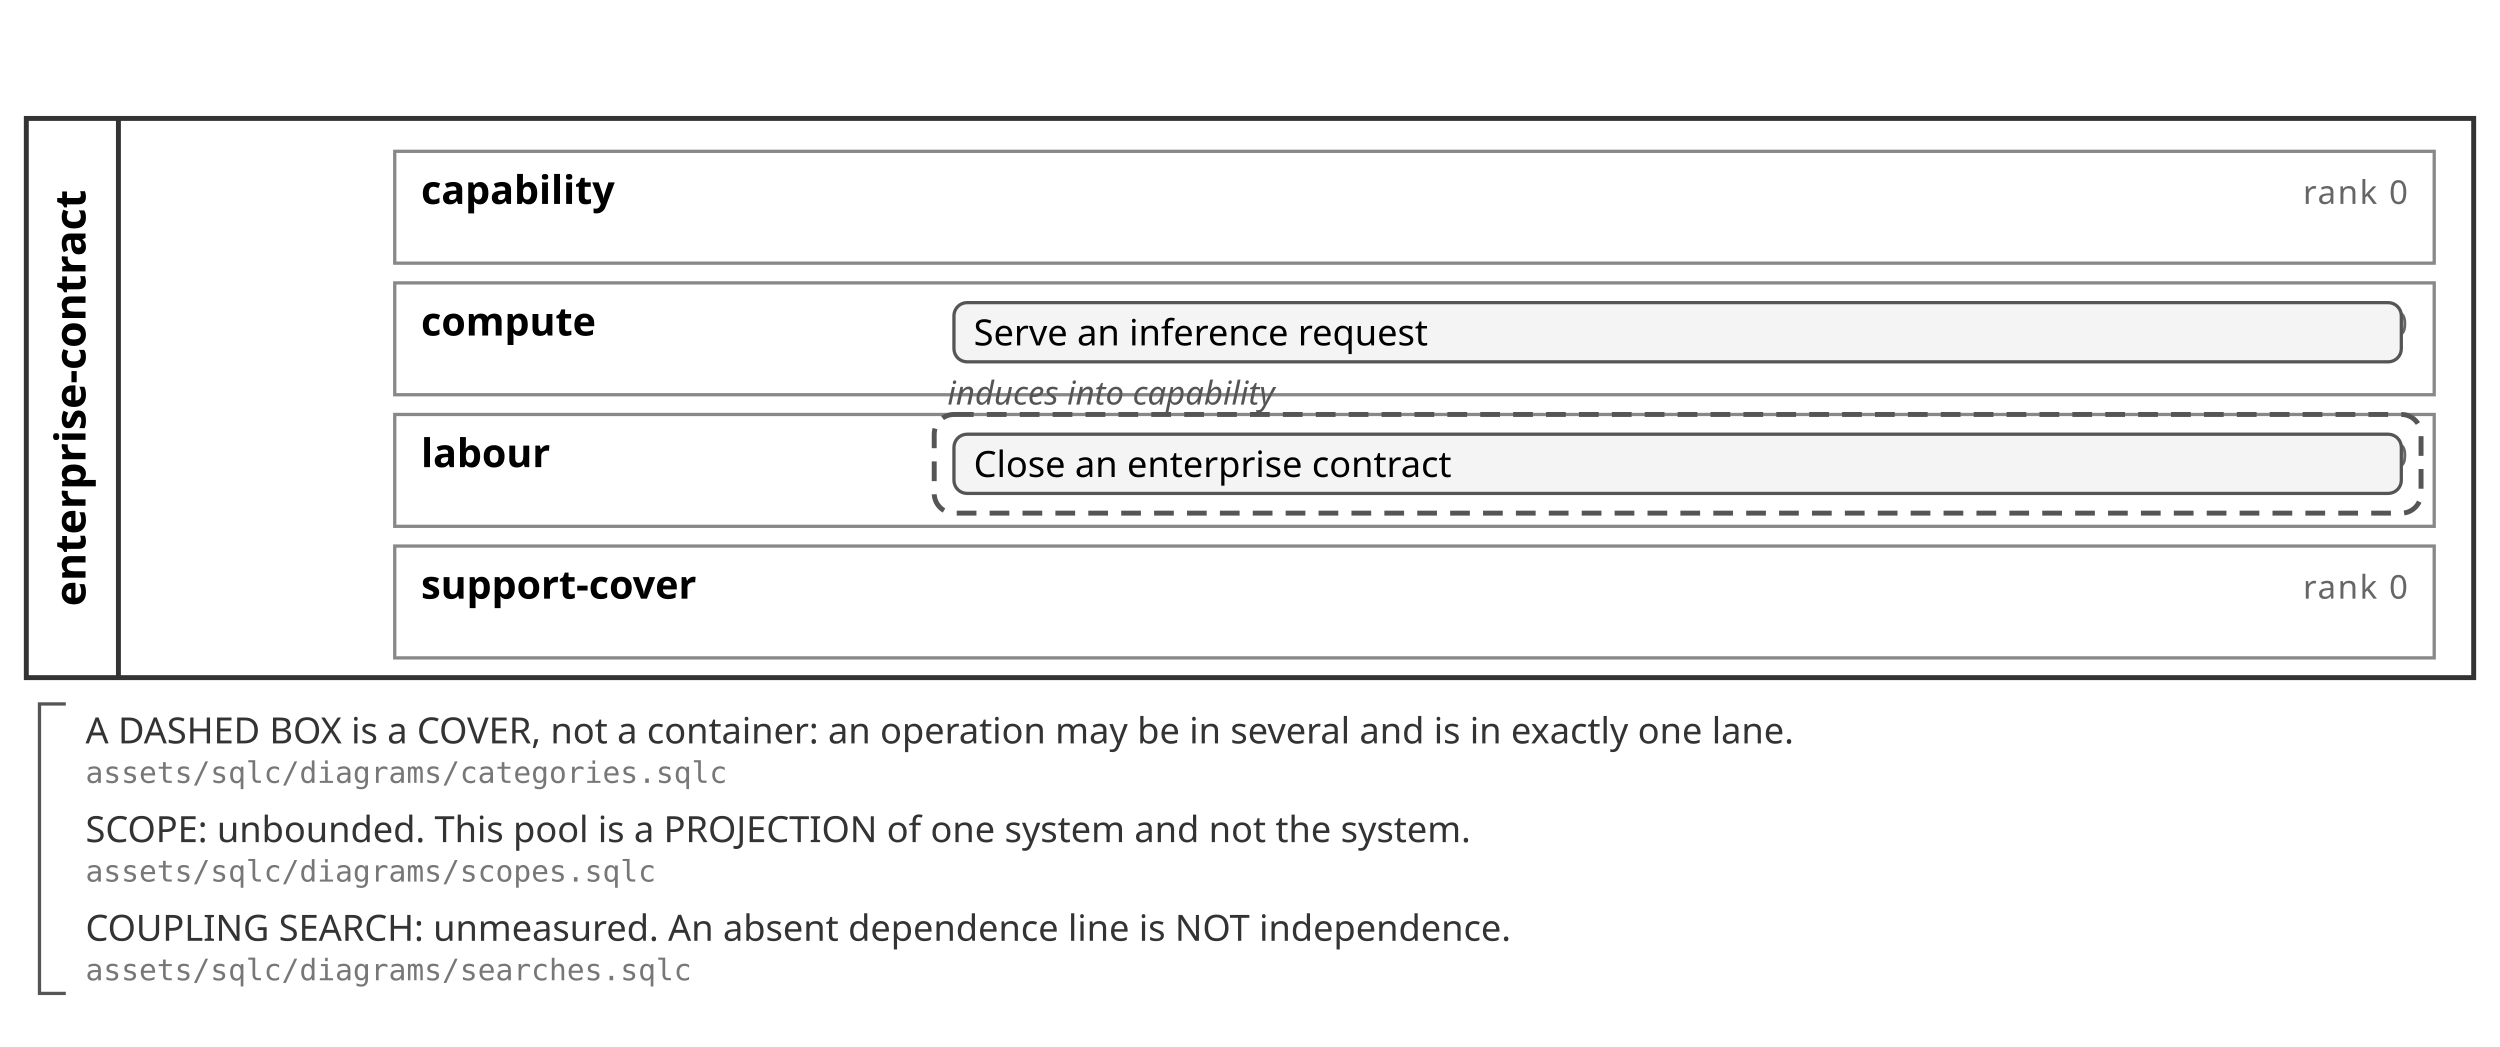
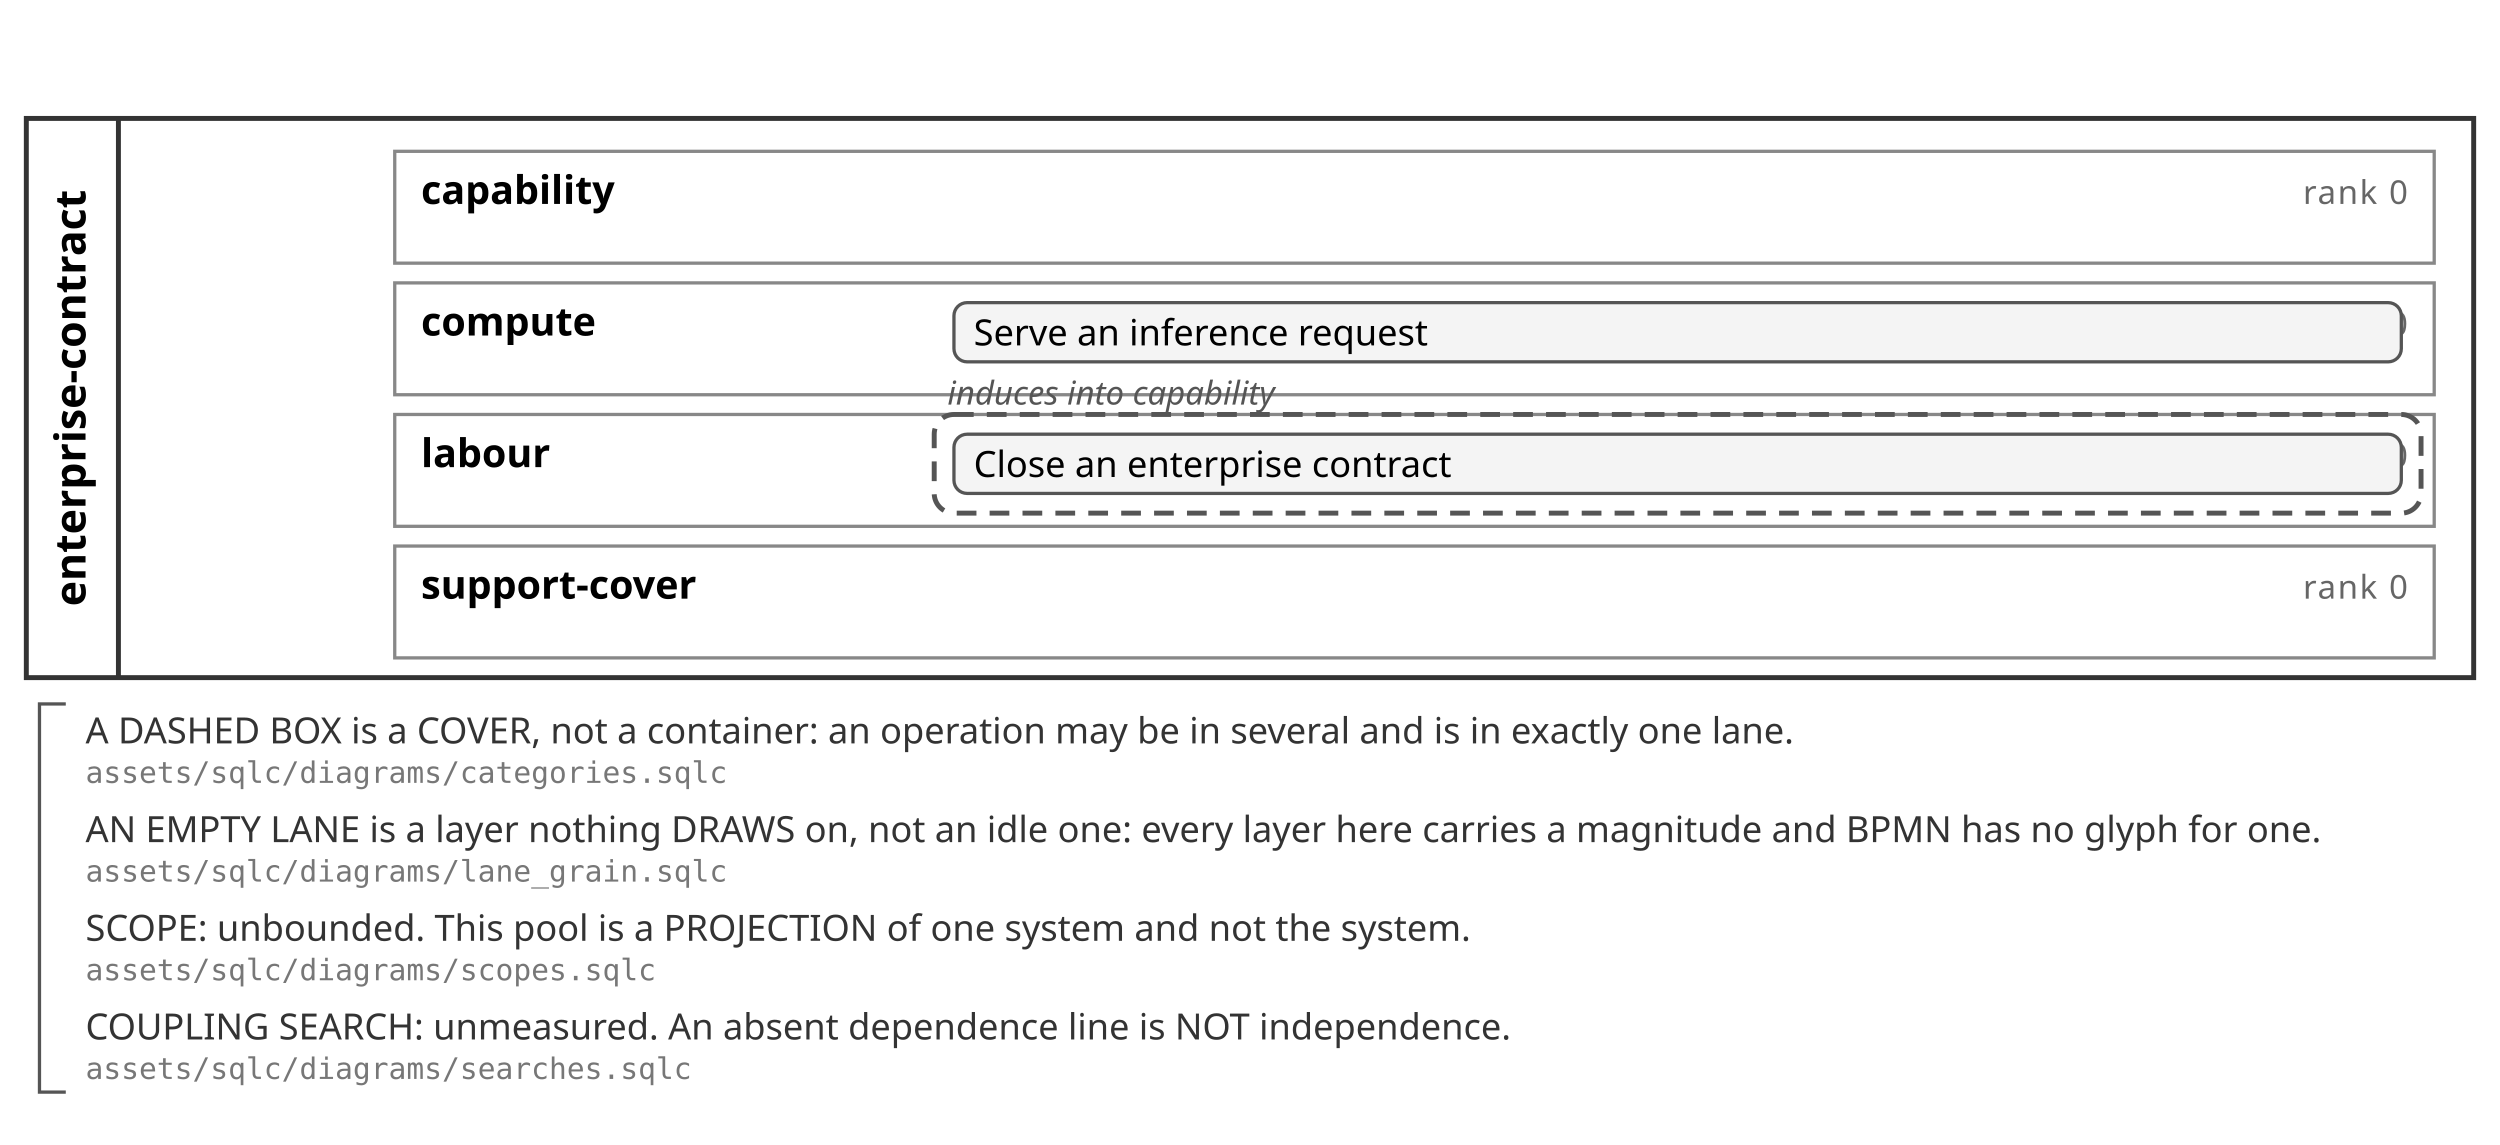
- <svg xmlns="http://www.w3.org/2000/svg" viewBox="0 0 760 318" width="760">
+ <svg xmlns="http://www.w3.org/2000/svg" viewBox="0 0 760 348" width="760">
  <style>.poolBox{fill:none;stroke:#333;stroke-width:1.5} .laneBox{fill:none;stroke:#888} .activity{fill:#f4f4f4;stroke:#555} .task{stroke-width:1} .callActivity{stroke-width:3.5} .subProcess{stroke-width:1} .marker{fill:none;stroke:#555;stroke-width:1} .laneName{font:12px sans-serif;font-weight:600} .nodeName{font:11px sans-serif} .poolName{font:13px sans-serif;font-weight:700} .rankName{font:10px sans-serif;fill:#666;letter-spacing:.5px} .refuted{stroke:#b00;stroke-width:2.5} .coverName{font:10px sans-serif;fill:#888} .groupBox{fill:none;stroke:#555;stroke-width:1.5;stroke-dasharray:6 4} .groupName{font:10px sans-serif;fill:#555;font-style:italic} .depLine{fill:none;stroke:#555;stroke-width:1.2;stroke-dasharray:3 3} .noteBox{fill:none;stroke:#555;stroke-width:1} .noteText{font:11px sans-serif;fill:#333} .noteCite{font:9px monospace;fill:#777}</style>
  <defs>
    <marker id="depArrow" viewBox="0 0 8 8" refX="7" refY="4" markerWidth="7" markerHeight="7" orient="auto">
      <path d="M0 0 L8 4 L0 8" fill="none" stroke="#555" />
    </marker>
  </defs>
  <g class="pool" data-filing="enterprise-contract" id="pool-enterprise-contract">
    <rect id="pool-enterprise-contract-box" x="8" y="36" width="744" height="170" class="poolBox" />
    <path id="pool-enterprise-contract-band" d="M36 36 v170" class="poolBox" />
    <text id="pool-enterprise-contract-name" transform="translate(26,121) rotate(-90)" text-anchor="middle" class="poolName">enterprise-contract</text>
  </g>
  <g class="lane" data-layer="capability" data-rank="0" id="lane_enterprise-contract_capability">
    <rect id="lane_enterprise-contract_capability-box" x="120" y="46" width="620" height="34" class="laneBox" />
    <text id="lane_enterprise-contract_capability-name" x="128" y="62" class="laneName">capability</text>
    <text id="lane_enterprise-contract_capability-rank" x="732" y="62" class="rankName" text-anchor="end">rank 0</text>
  </g>
  <g class="lane" data-layer="compute" data-rank="0" id="lane_enterprise-contract_compute">
    <rect id="lane_enterprise-contract_compute-box" x="120" y="86" width="620" height="34" class="laneBox" />
    <text id="lane_enterprise-contract_compute-name" x="128" y="102" class="laneName">compute</text>
    <text id="lane_enterprise-contract_compute-rank" x="732" y="102" class="rankName" text-anchor="end">rank 0</text>
    <g class="node" data-id="task_enterprise-contract_Serve_an_inference_request" data-kind="task" id="task_enterprise-contract_Serve_an_inference_request">
      <rect id="task_enterprise-contract_Serve_an_inference_request-box" x="290" y="92" width="440" height="18" rx="4" class="activity task" />
      <text id="task_enterprise-contract_Serve_an_inference_request-name" x="296" y="105" class="nodeName">Serve an inference request</text>
    </g>
  </g>
  <g class="lane" data-layer="labour" data-rank="0" id="lane_enterprise-contract_labour">
    <rect id="lane_enterprise-contract_labour-box" x="120" y="126" width="620" height="34" class="laneBox" />
    <text id="lane_enterprise-contract_labour-name" x="128" y="142" class="laneName">labour</text>
    <text id="lane_enterprise-contract_labour-rank" x="732" y="142" class="rankName" text-anchor="end">rank 0</text>
    <g class="node" data-id="task_enterprise-contract_Close_an_enterprise_contract" data-kind="task" id="task_enterprise-contract_Close_an_enterprise_contract">
      <rect id="task_enterprise-contract_Close_an_enterprise_contract-box" x="290" y="132" width="440" height="18" rx="4" class="activity task" />
      <text id="task_enterprise-contract_Close_an_enterprise_contract-name" x="296" y="145" class="nodeName">Close an enterprise contract</text>
    </g>
  </g>
  <g class="lane" data-layer="support-cover" data-rank="0" id="lane_enterprise-contract_support-cover">
    <rect id="lane_enterprise-contract_support-cover-box" x="120" y="166" width="620" height="34" class="laneBox" />
    <text id="lane_enterprise-contract_support-cover-name" x="128" y="182" class="laneName">support-cover</text>
    <text id="lane_enterprise-contract_support-cover-rank" x="732" y="182" class="rankName" text-anchor="end">rank 0</text>
  </g>
  <g class="group" data-category="capability" id="cover-capability">
    <rect id="cover-capability-box" x="284" y="126" width="452" height="30" rx="6" class="groupBox" />
    <text id="cover-capability-name" x="288" y="123" class="groupName">induces into capability</text>
  </g>
  <g class="note" id="legend">
-     <path id="legend-bracket" d="M20 214 h-8 v88 h8" class="noteBox" />
+     <path id="legend-bracket" d="M20 214 h-8 v118 h8" class="noteBox" />
    <text id="legend-0-says" x="26" y="226" class="noteText">A DASHED BOX is a COVER, not a container: an operation may be in several and is in exactly one lane.</text>
    <text id="legend-0-source" x="26" y="238" class="noteCite">assets/sqlc/diagrams/categories.sqlc</text>
-     <text id="legend-1-says" x="26" y="256" class="noteText">SCOPE: unbounded. This pool is a PROJECTION of one system and not the system.</text>
-     <text id="legend-1-source" x="26" y="268" class="noteCite">assets/sqlc/diagrams/scopes.sqlc</text>
-     <text id="legend-2-says" x="26" y="286" class="noteText">COUPLING SEARCH: unmeasured. An absent dependence line is NOT independence.</text>
-     <text id="legend-2-source" x="26" y="298" class="noteCite">assets/sqlc/diagrams/searches.sqlc</text>
+     <text id="legend-1-says" x="26" y="256" class="noteText">AN EMPTY LANE is a layer nothing DRAWS on, not an idle one: every layer here carries a magnitude and BPMN has no glyph for one.</text>
+     <text id="legend-1-source" x="26" y="268" class="noteCite">assets/sqlc/diagrams/lane_grain.sqlc</text>
+     <text id="legend-2-says" x="26" y="286" class="noteText">SCOPE: unbounded. This pool is a PROJECTION of one system and not the system.</text>
+     <text id="legend-2-source" x="26" y="298" class="noteCite">assets/sqlc/diagrams/scopes.sqlc</text>
+     <text id="legend-3-says" x="26" y="316" class="noteText">COUPLING SEARCH: unmeasured. An absent dependence line is NOT independence.</text>
+     <text id="legend-3-source" x="26" y="328" class="noteCite">assets/sqlc/diagrams/searches.sqlc</text>
  </g>
</svg>
